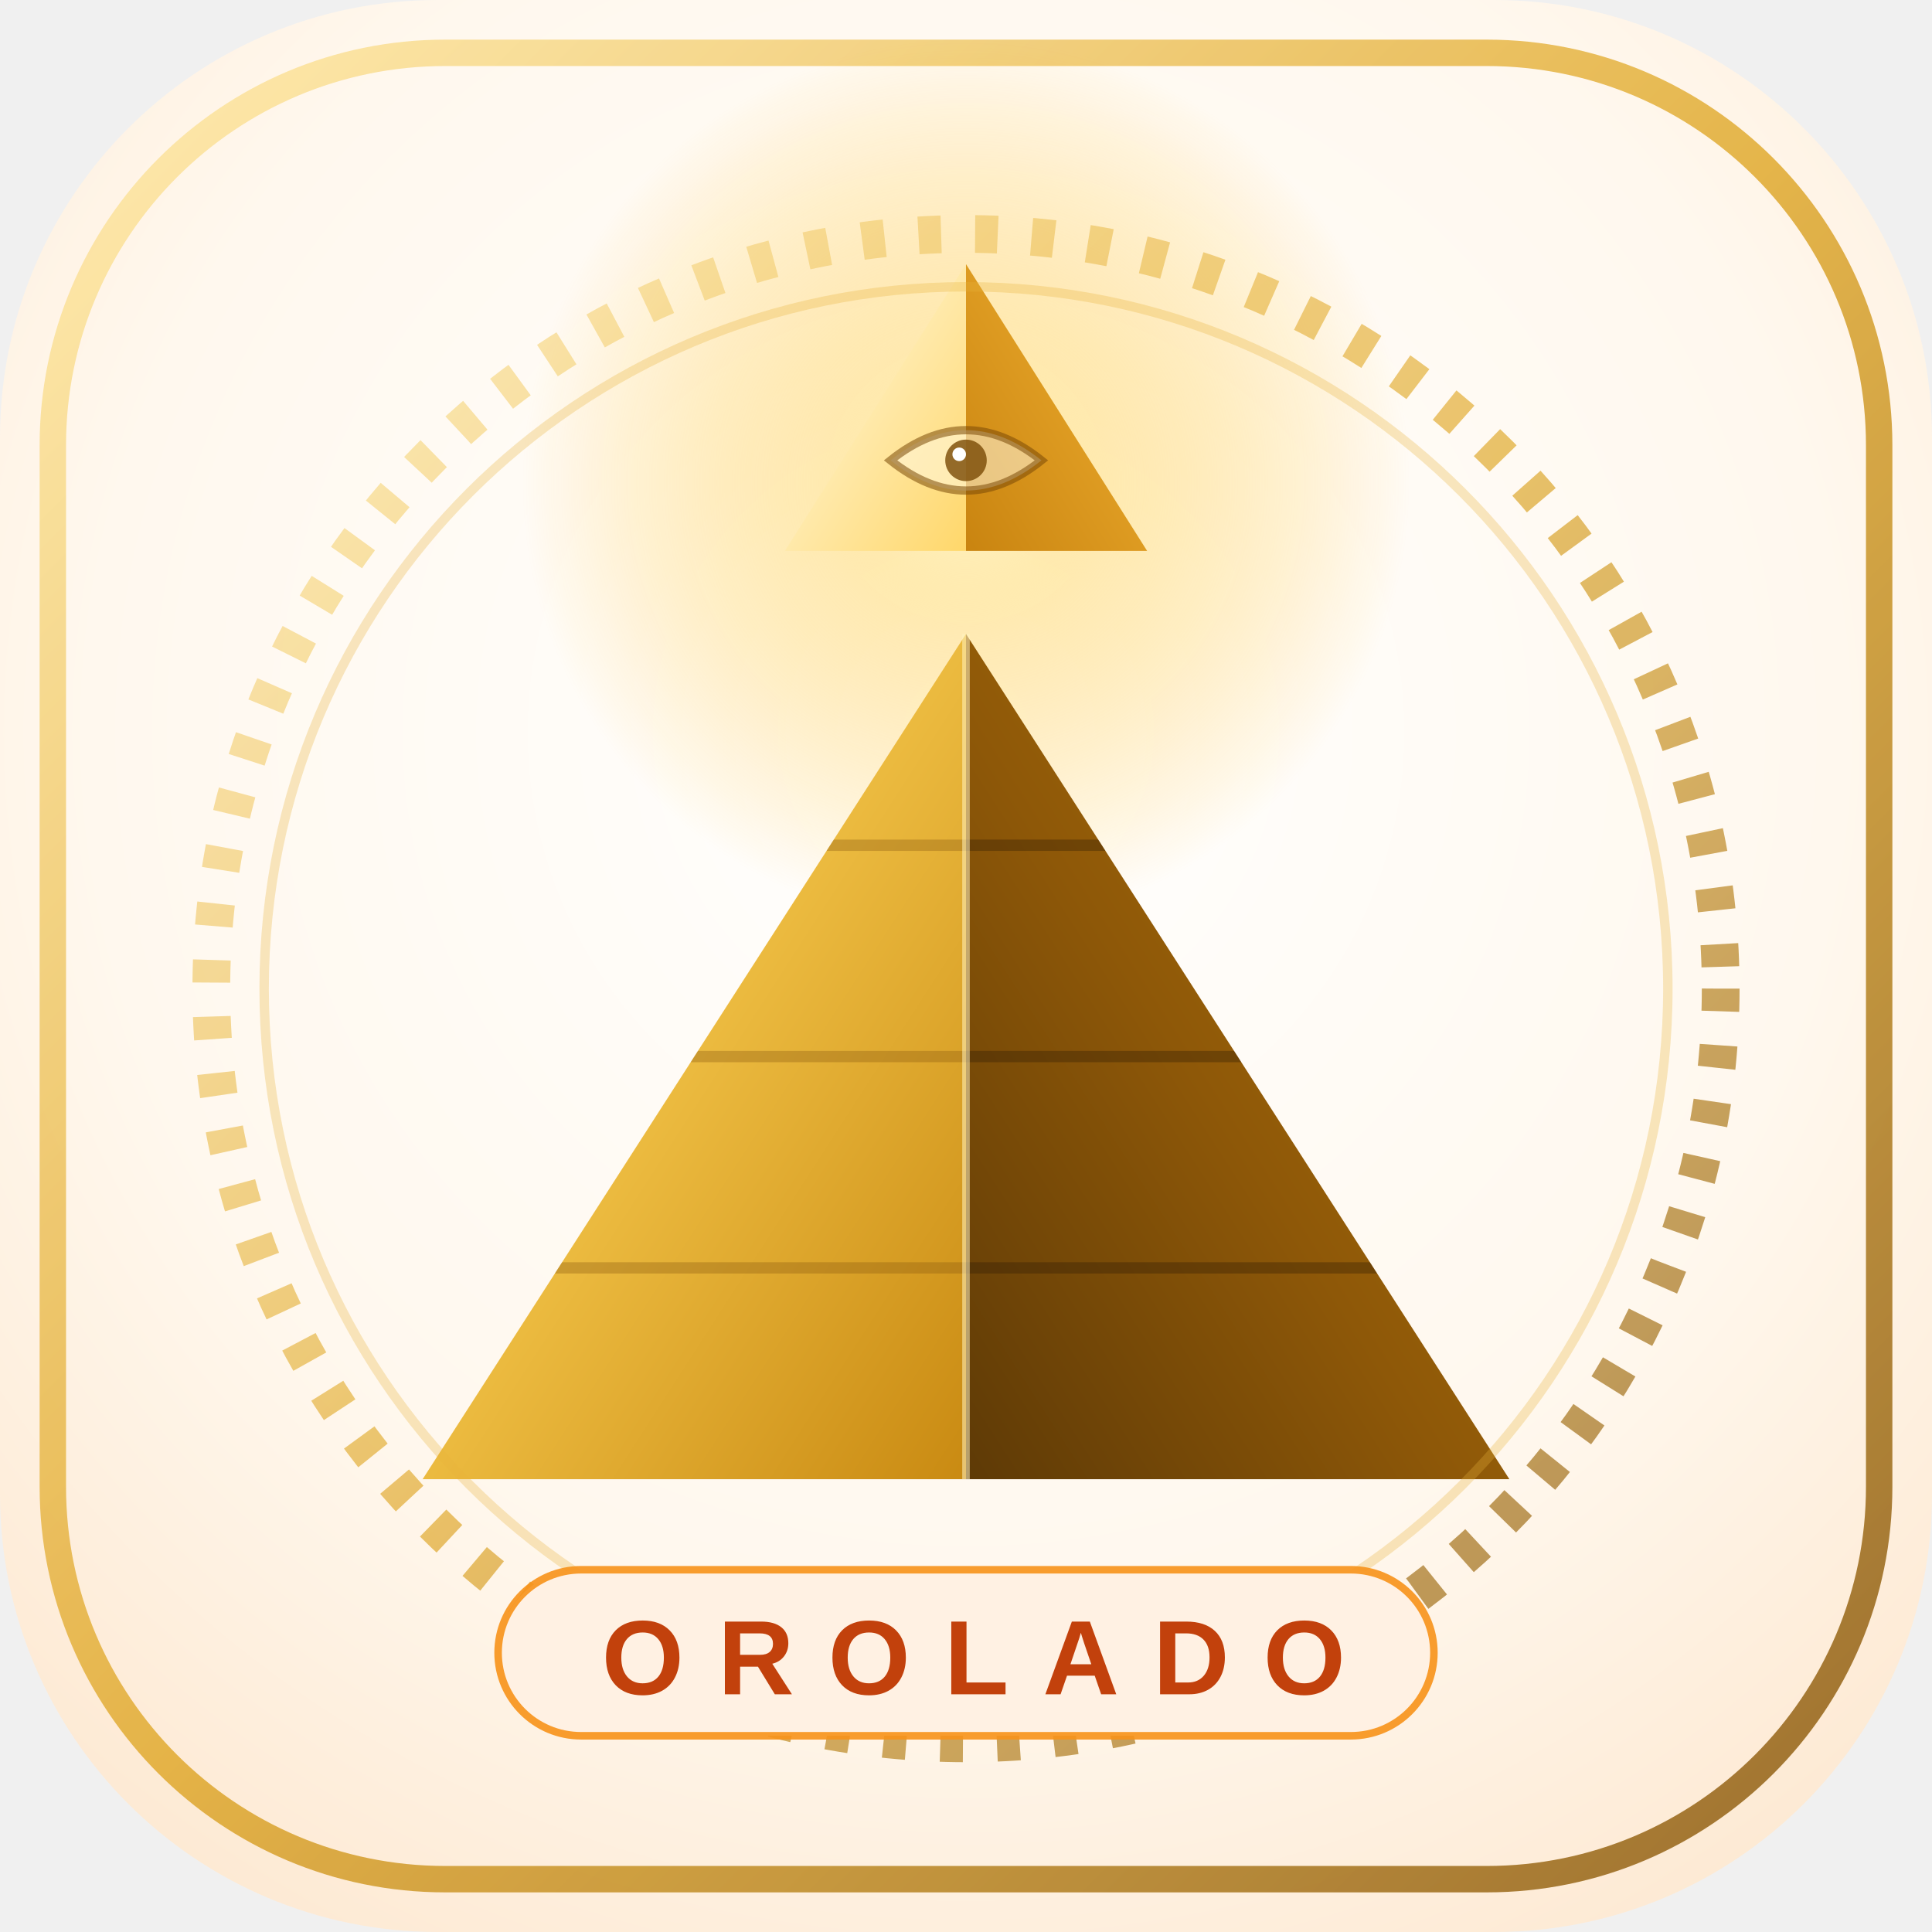
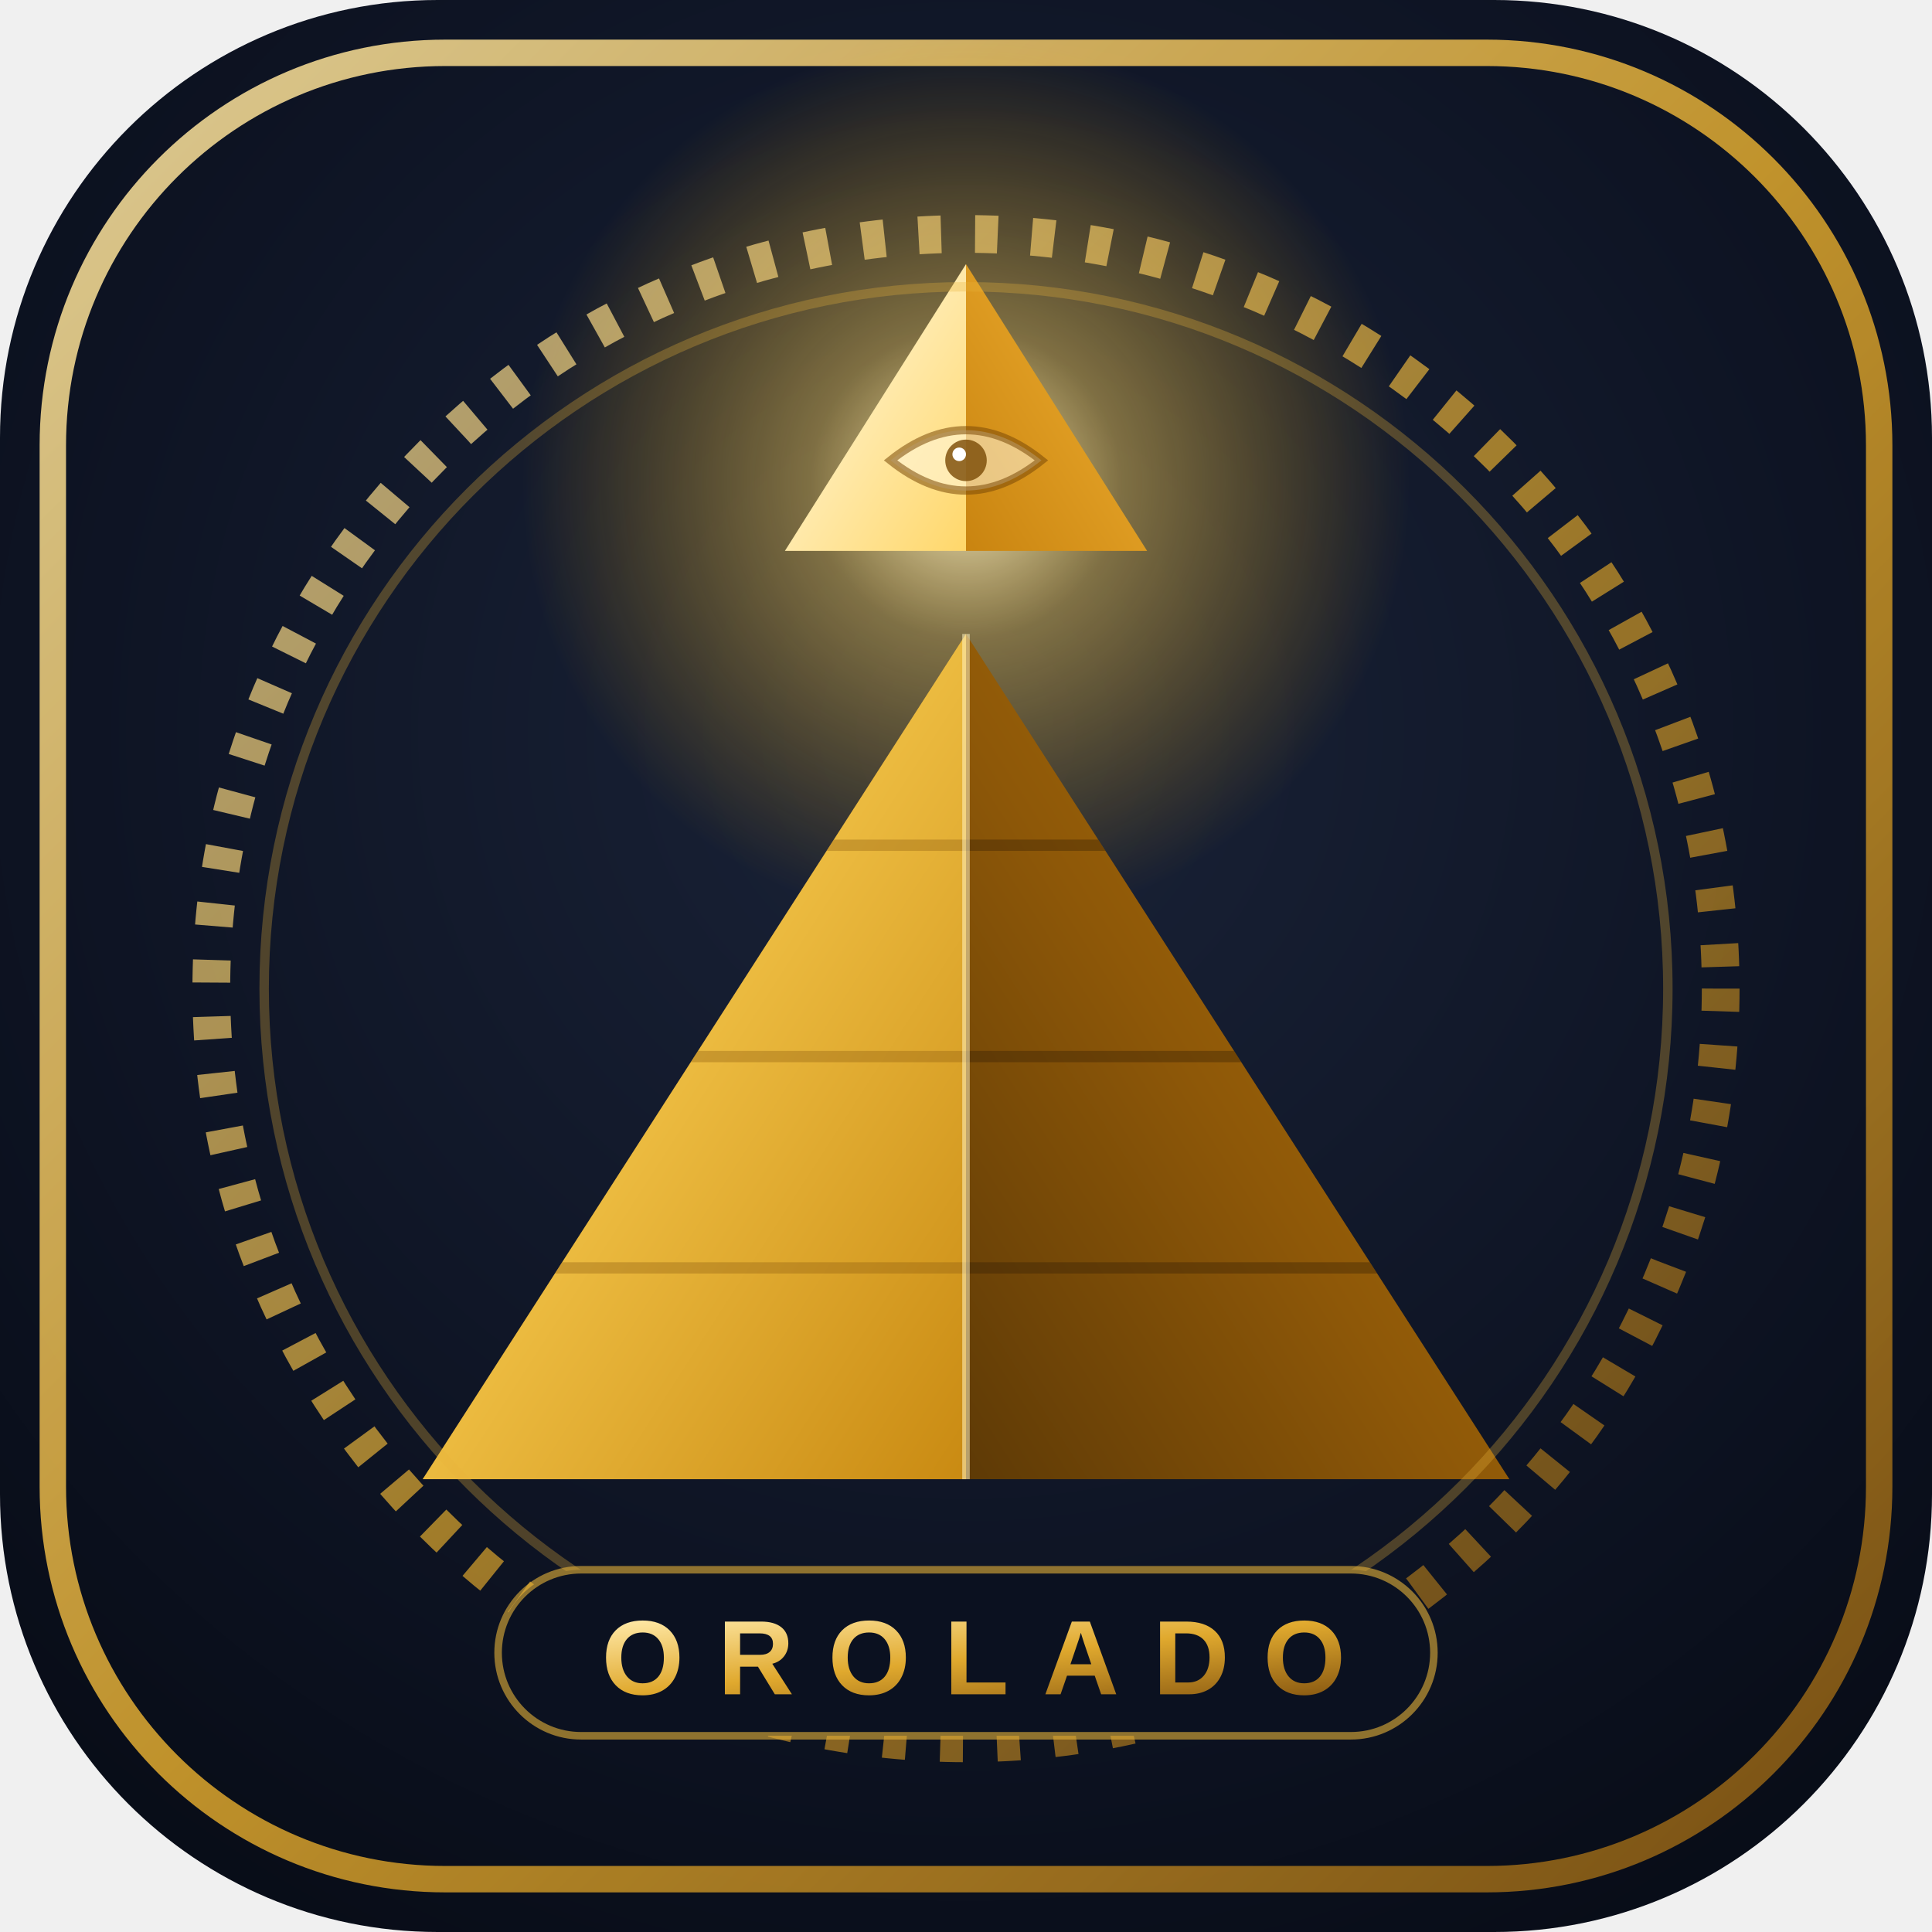
<svg xmlns="http://www.w3.org/2000/svg" viewBox="0 0 512 512">
  <defs>
    <radialGradient id="bgA" cx="50%" cy="38%" r="75%">
-       <stop offset="0" stop-color="#FFFFFF" />
-       <stop offset=".6" stop-color="#FFF8EE" />
-       <stop offset="1" stop-color="#FDE7CF" />
+       <stop offset="0" stop-color="#1A2338" />
+       <stop offset=".6" stop-color="#0E1424" />
+       <stop offset="1" stop-color="#070B15" />
    </radialGradient>
    <linearGradient id="ringA" x1="0" y1="0" x2="1" y2="1">
      <stop offset="0" stop-color="#FFE9A8" />
      <stop offset=".5" stop-color="#E0A92E" />
      <stop offset="1" stop-color="#8A5A12" />
    </linearGradient>
    <linearGradient id="faceL" x1="0" y1="0" x2="1" y2="1">
      <stop offset="0" stop-color="#FFF1BF" />
      <stop offset=".35" stop-color="#F6C94D" />
      <stop offset="1" stop-color="#C98A12" />
    </linearGradient>
    <linearGradient id="faceR" x1="1" y1="0" x2="0" y2="1">
      <stop offset="0" stop-color="#B8780C" />
      <stop offset=".55" stop-color="#8E5808" />
      <stop offset="1" stop-color="#5E3A06" />
    </linearGradient>
    <linearGradient id="capL" x1="0" y1="0" x2="1" y2="1">
      <stop offset="0" stop-color="#FFFBEA" />
      <stop offset="1" stop-color="#FFD76A" />
    </linearGradient>
    <linearGradient id="capR" x1="1" y1="0" x2="0" y2="1">
      <stop offset="0" stop-color="#F2B233" />
      <stop offset="1" stop-color="#C98410" />
    </linearGradient>
    <radialGradient id="haloA" cx="50%" cy="50%" r="50%">
      <stop offset="0" stop-color="#FFF6D0" stop-opacity=".95" />
      <stop offset=".35" stop-color="#FFD35A" stop-opacity=".45" />
      <stop offset="1" stop-color="#FFB300" stop-opacity="0" />
    </radialGradient>
    <clipPath id="clipL">
      <path d="M256 168 L112 392 L256 392 Z" />
    </clipPath>
    <clipPath id="clipR">
      <path d="M256 168 L256 392 L400 392 Z" />
    </clipPath>
  </defs>
  <rect width="512" height="512" rx="116" fill="url(#bgA)" />
  <rect x="14" y="14" width="484" height="484" rx="104" fill="none" stroke="url(#ringA)" stroke-width="7" opacity=".85" />
  <circle cx="256" cy="128" r="118" fill="url(#haloA)" />
  <path d="M256 168 L112 392 L256 392 Z" fill="url(#faceL)" />
  <path d="M256 168 L256 392 L400 392 Z" fill="url(#faceR)" />
  <g clip-path="url(#clipL)" stroke="#8A5A10" stroke-opacity=".35" stroke-width="3">
    <path d="M100 224 H260 M100 280 H260 M100 336 H260" />
  </g>
  <g clip-path="url(#clipR)" stroke="#2E1C03" stroke-opacity=".35" stroke-width="3">
    <path d="M252 224 H412 M252 280 H412 M252 336 H412" />
  </g>
  <path d="M256 168 L256 392" stroke="#FFF1BF" stroke-opacity=".55" stroke-width="2" />
  <path d="M256 70 L208 146 L256 146 Z" fill="url(#capL)" />
  <path d="M256 70 L256 146 L304 146 Z" fill="url(#capR)" />
  <path d="M236 122 Q256 106 276 122 Q256 138 236 122 Z" fill="#FFF8DD" fill-opacity=".55" stroke="#7A4A06" stroke-opacity=".55" stroke-width="2.2" />
  <circle cx="256" cy="122" r="5.5" fill="#7A4A06" fill-opacity=".8" />
  <circle cx="254.2" cy="120.4" r="1.8" fill="#FFFFFF" />
  <circle cx="256" cy="262" r="200" fill="none" stroke="url(#ringA)" stroke-width="10" stroke-dasharray="6 9" opacity=".7" />
  <circle cx="256" cy="262" r="186" fill="none" stroke="#E6B23A" stroke-opacity=".3" stroke-width="2.5" />
-   <rect x="132" y="416" width="248" height="44" rx="22" fill="#FFF1E3" stroke="#F7931A" stroke-opacity=".9" stroke-width="2" />
-   <text x="258" y="449" font-family="Arial, Helvetica, sans-serif" font-weight="800" font-size="28" letter-spacing="9" fill="#C2410C" text-anchor="middle">OROLADO</text>
+   <rect x="132" y="416" width="248" height="44" rx="22" fill="#0B1120" stroke="#E6B23A" stroke-opacity=".6" stroke-width="2" />
+   <text x="258" y="449" font-family="Arial, Helvetica, sans-serif" font-weight="800" font-size="28" letter-spacing="9" fill="url(#ringA)" text-anchor="middle">OROLADO</text>
  <path d="M104 398 H408" stroke="url(#ringA)" stroke-width="6" stroke-linecap="round" opacity=".9" />
</svg>
